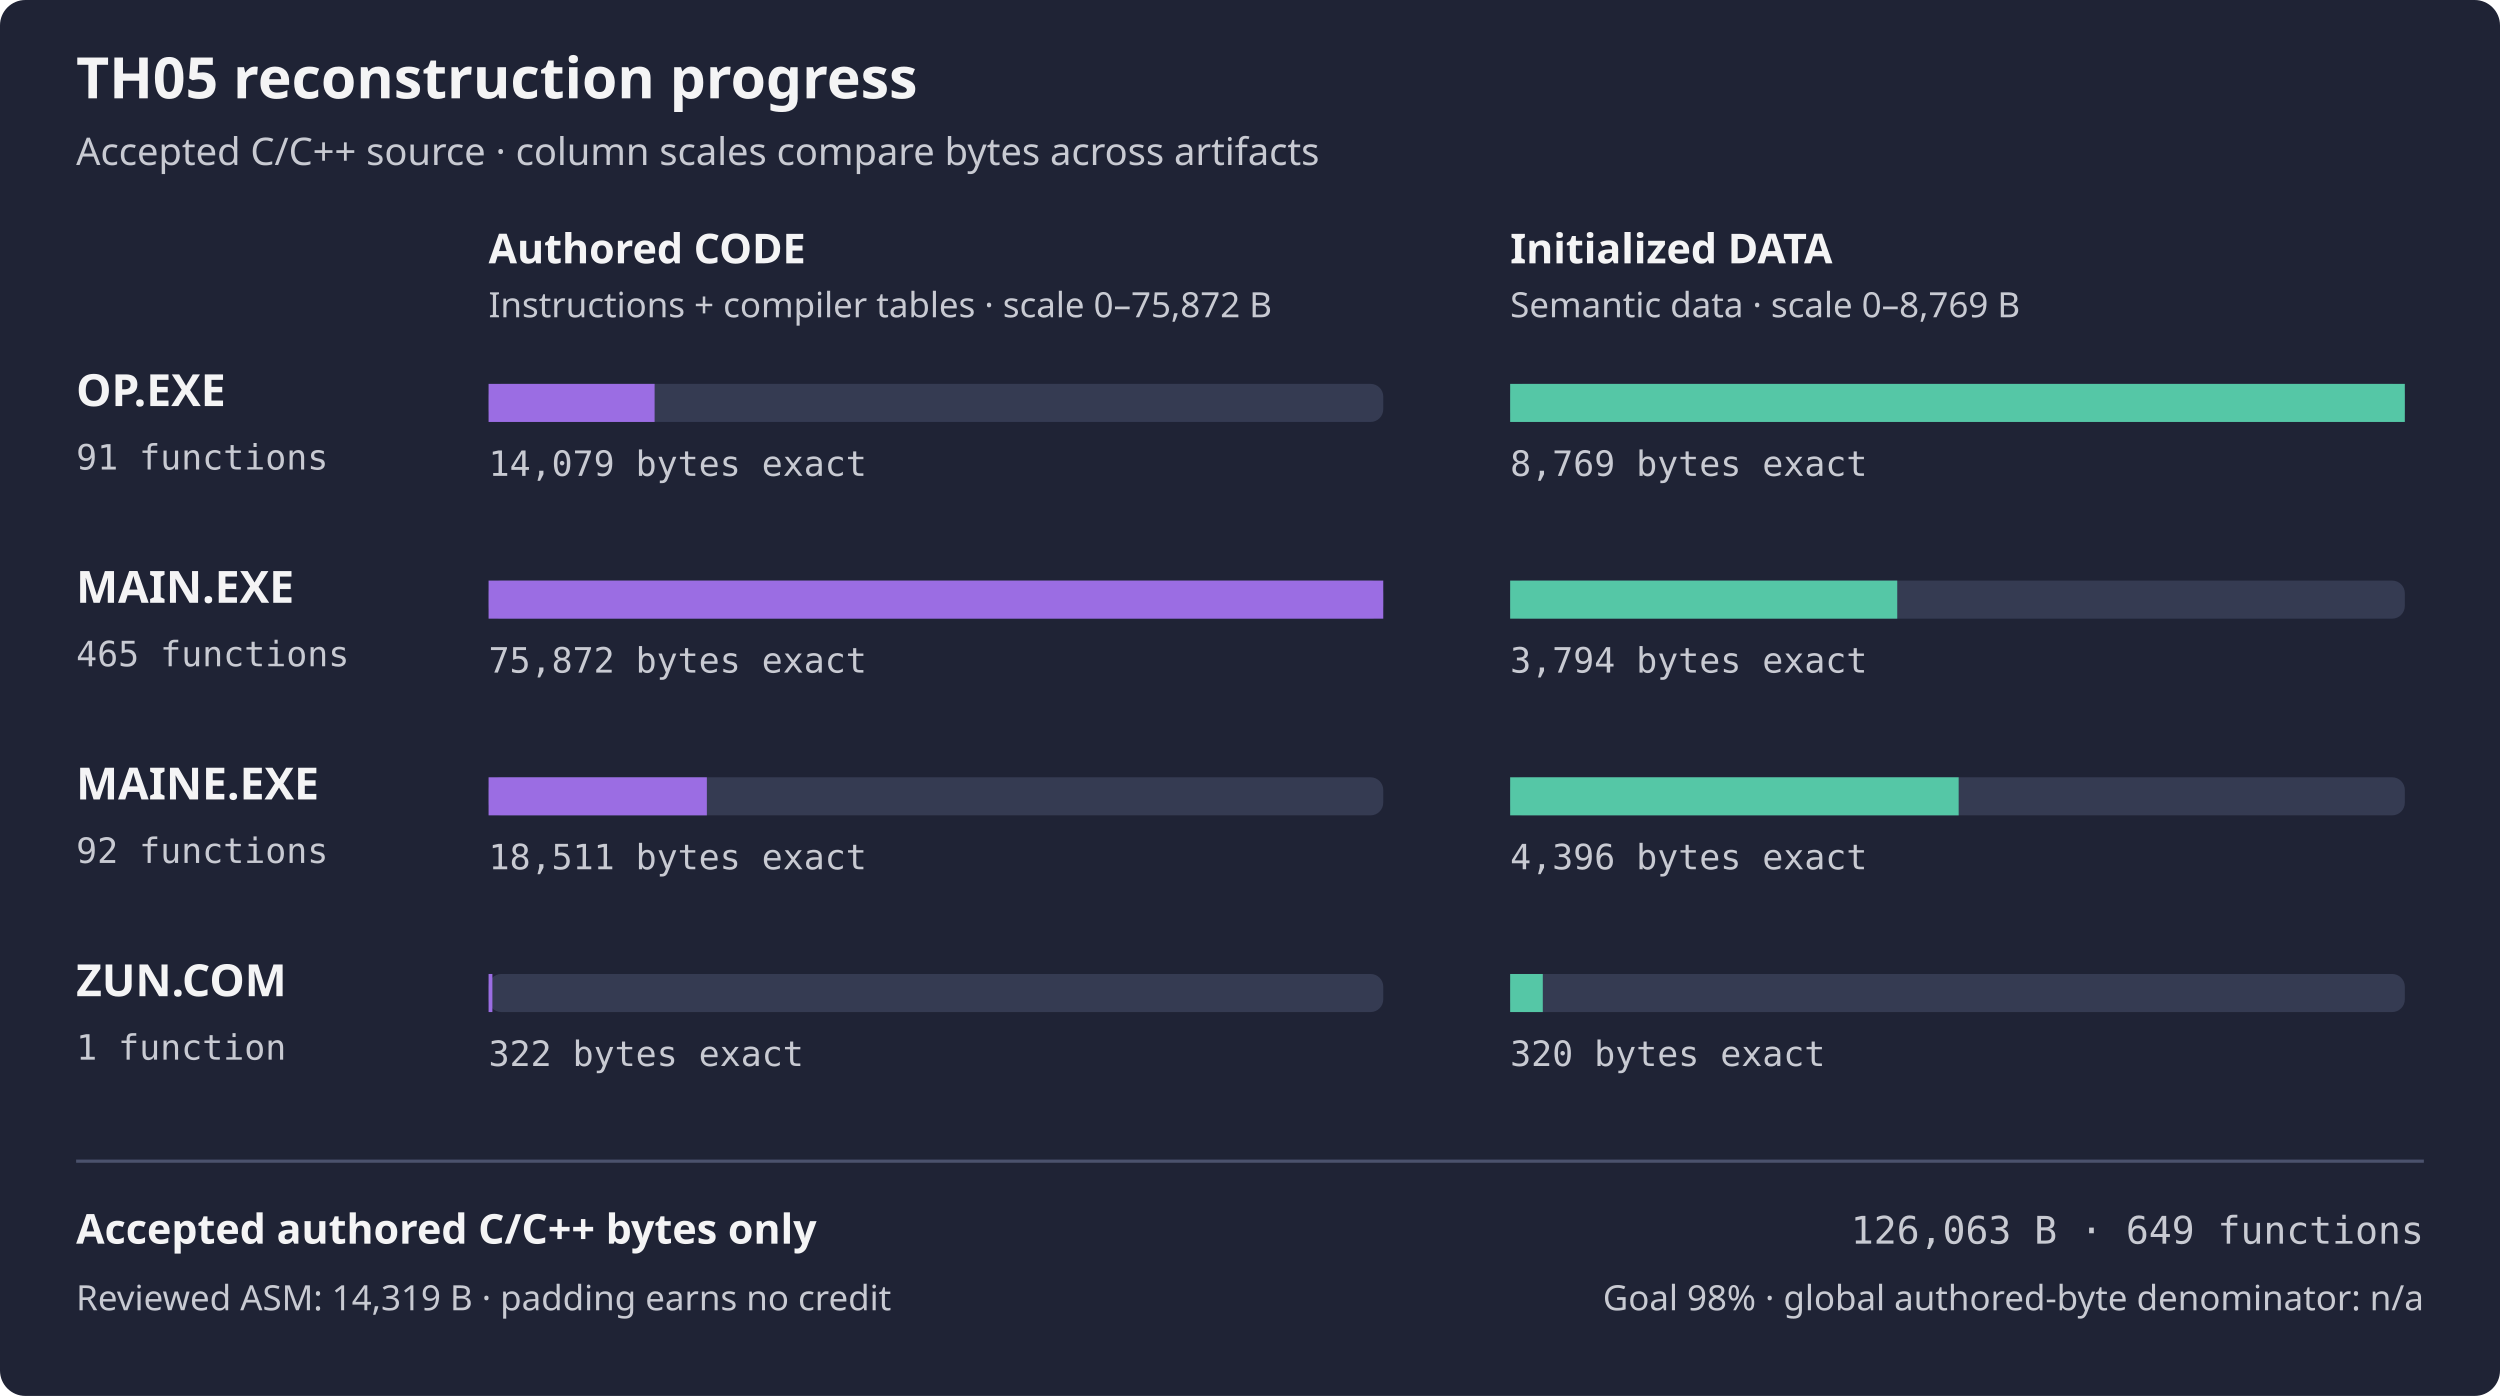
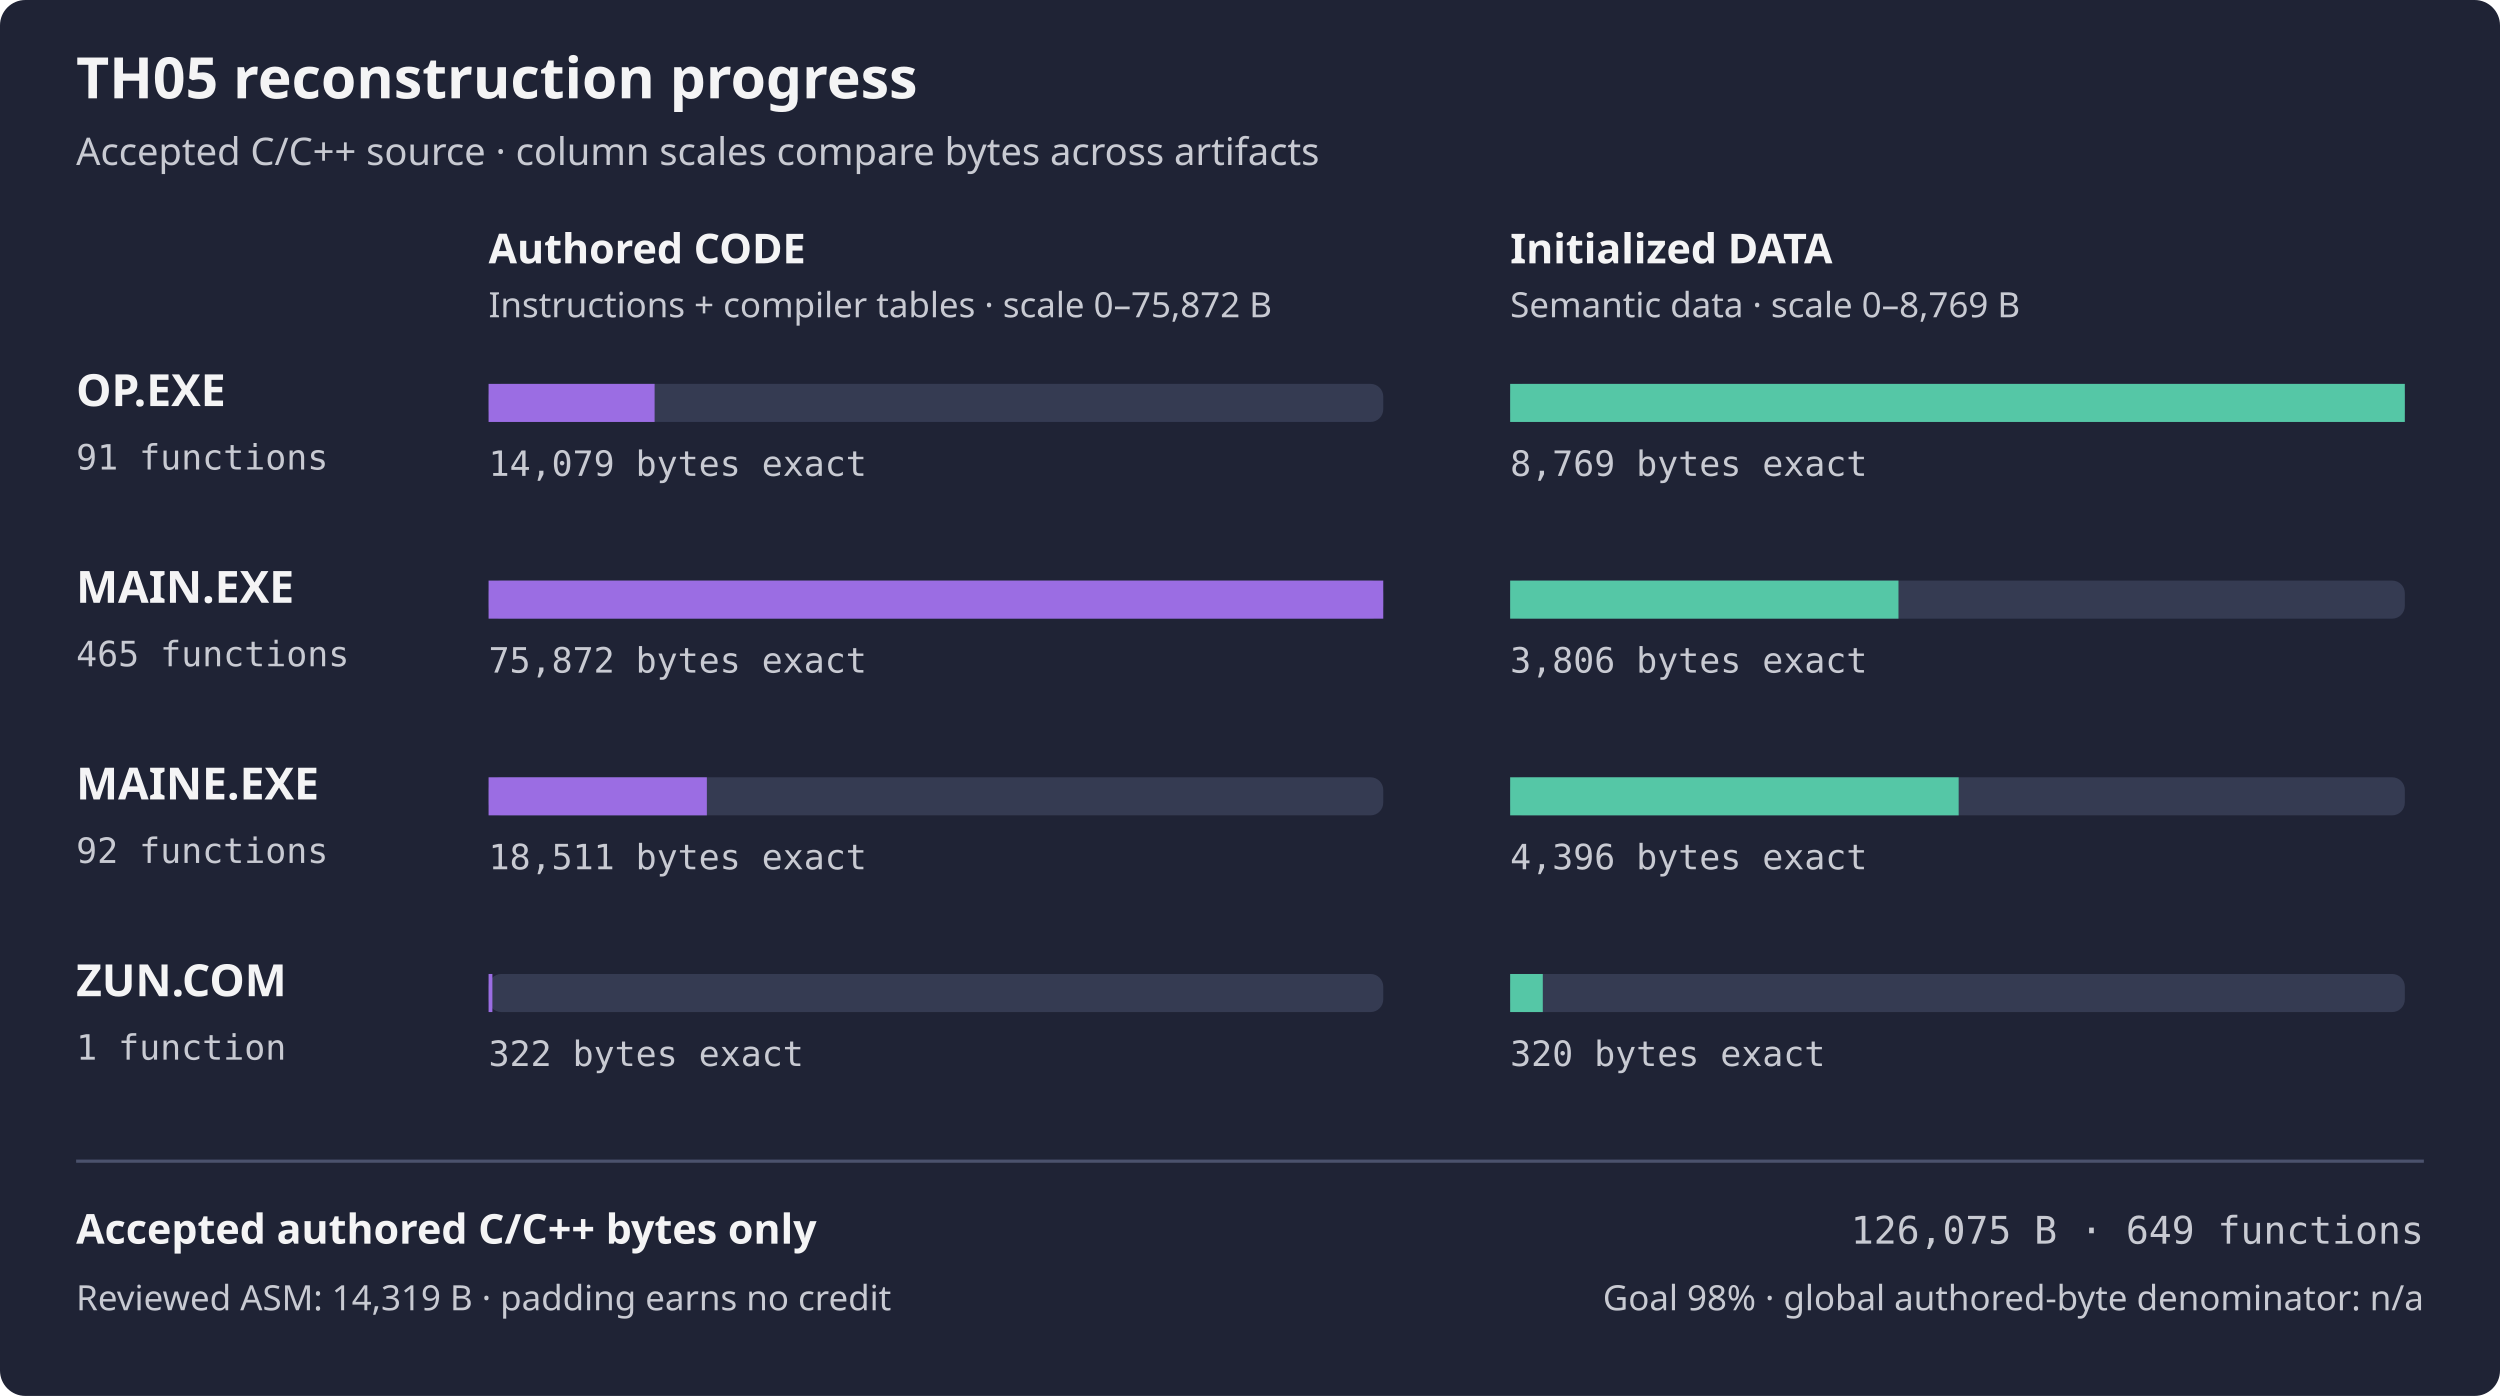
<svg xmlns="http://www.w3.org/2000/svg" width="788" height="440" viewBox="0 0 788 440" role="img" aria-labelledby="title desc">
  <rect width="788" height="440" rx="8" fill="#1f2335" />
  <text x="24" y="31" fill="#f4f4f5" font-family="sans-serif" font-size="18" font-weight="600">TH05 reconstruction progress</text>
  <text x="24" y="52" fill="#c8cad2" font-family="sans-serif" font-size="12">Accepted C/C++ source · column scales compare bytes across artifacts</text>
  <text x="154" y="83" fill="#f4f4f5" font-family="sans-serif" font-size="13" font-weight="600">Authored CODE</text>
  <text x="476" y="83" fill="#f4f4f5" font-family="sans-serif" font-size="13" font-weight="600">Initialized DATA</text>
  <text x="154" y="100" fill="#c8cad2" font-family="sans-serif" font-size="11">Instructions + compiler tables · scale 0–75,872 B</text>
  <text x="476" y="100" fill="#c8cad2" font-family="sans-serif" font-size="11">Semantic data · scale 0–8,769 B</text>
  <text x="24" y="128" fill="#f4f4f5" font-family="sans-serif" font-size="14" font-weight="600">OP.EXE</text>
  <text x="24" y="148" fill="#c8cad2" font-family="monospace" font-size="11">91 functions</text>
  <rect x="154" y="121" width="282" height="12" rx="4" fill="#353b52" />
  <rect x="154" y="121" width="52.33" height="12" fill="#9b6de3" />
  <rect x="476" y="121" width="282" height="12" rx="4" fill="#353b52" />
  <rect x="476" y="121" width="282.00" height="12" fill="#55c7a6" />
  <text x="154" y="150" fill="#c8cad2" font-family="monospace" font-size="11">14,079 bytes exact</text>
  <text x="476" y="150" fill="#c8cad2" font-family="monospace" font-size="11">8,769 bytes exact</text>
  <text x="24" y="190" fill="#f4f4f5" font-family="sans-serif" font-size="14" font-weight="600">MAIN.EXE</text>
  <text x="24" y="210" fill="#c8cad2" font-family="monospace" font-size="11">465 functions</text>
  <rect x="154" y="183" width="282" height="12" rx="4" fill="#353b52" />
  <rect x="154" y="183" width="282.00" height="12" fill="#9b6de3" />
  <rect x="476" y="183" width="282" height="12" rx="4" fill="#353b52" />
-   <rect x="476" y="183" width="122.01" height="12" fill="#55c7a6" />
+   <rect x="476" y="183" width="122.40" height="12" fill="#55c7a6" />
  <text x="154" y="212" fill="#c8cad2" font-family="monospace" font-size="11">75,872 bytes exact</text>
-   <text x="476" y="212" fill="#c8cad2" font-family="monospace" font-size="11">3,794 bytes exact</text>
+   <text x="476" y="212" fill="#c8cad2" font-family="monospace" font-size="11">3,806 bytes exact</text>
  <text x="24" y="252" fill="#f4f4f5" font-family="sans-serif" font-size="14" font-weight="600">MAINE.EXE</text>
  <text x="24" y="272" fill="#c8cad2" font-family="monospace" font-size="11">92 functions</text>
  <rect x="154" y="245" width="282" height="12" rx="4" fill="#353b52" />
  <rect x="154" y="245" width="68.80" height="12" fill="#9b6de3" />
  <rect x="476" y="245" width="282" height="12" rx="4" fill="#353b52" />
  <rect x="476" y="245" width="141.37" height="12" fill="#55c7a6" />
  <text x="154" y="274" fill="#c8cad2" font-family="monospace" font-size="11">18,511 bytes exact</text>
  <text x="476" y="274" fill="#c8cad2" font-family="monospace" font-size="11">4,396 bytes exact</text>
  <text x="24" y="314" fill="#f4f4f5" font-family="sans-serif" font-size="14" font-weight="600">ZUN.COM</text>
  <text x="24" y="334" fill="#c8cad2" font-family="monospace" font-size="11">1 function</text>
  <rect x="154" y="307" width="282" height="12" rx="4" fill="#353b52" />
  <rect x="154" y="307" width="1.20" height="12" fill="#9b6de3" />
  <rect x="476" y="307" width="282" height="12" rx="4" fill="#353b52" />
  <rect x="476" y="307" width="10.29" height="12" fill="#55c7a6" />
  <text x="154" y="336" fill="#c8cad2" font-family="monospace" font-size="11">322 bytes exact</text>
  <text x="476" y="336" fill="#c8cad2" font-family="monospace" font-size="11">320 bytes exact</text>
  <path d="M24 366 H764" stroke="#4b526d" />
  <text x="24" y="392" fill="#f4f4f5" font-family="sans-serif" font-size="13" font-weight="600">Accepted authored C/C++ bytes only</text>
-   <text x="764" y="392" fill="#c8cad2" font-family="monospace" text-anchor="end" font-size="12">126,063 B · 649 functions</text>
+   <text x="764" y="392" fill="#c8cad2" font-family="monospace" text-anchor="end" font-size="12">126,075 B · 649 functions</text>
  <text x="24" y="413" fill="#c8cad2" font-family="sans-serif" font-size="11">Reviewed ASM: 14,319 B · padding earns no credit</text>
  <text x="764" y="413" fill="#c8cad2" font-family="sans-serif" text-anchor="end" font-size="11">Goal 98% · global authored-byte denominator: n/a</text>
</svg>
